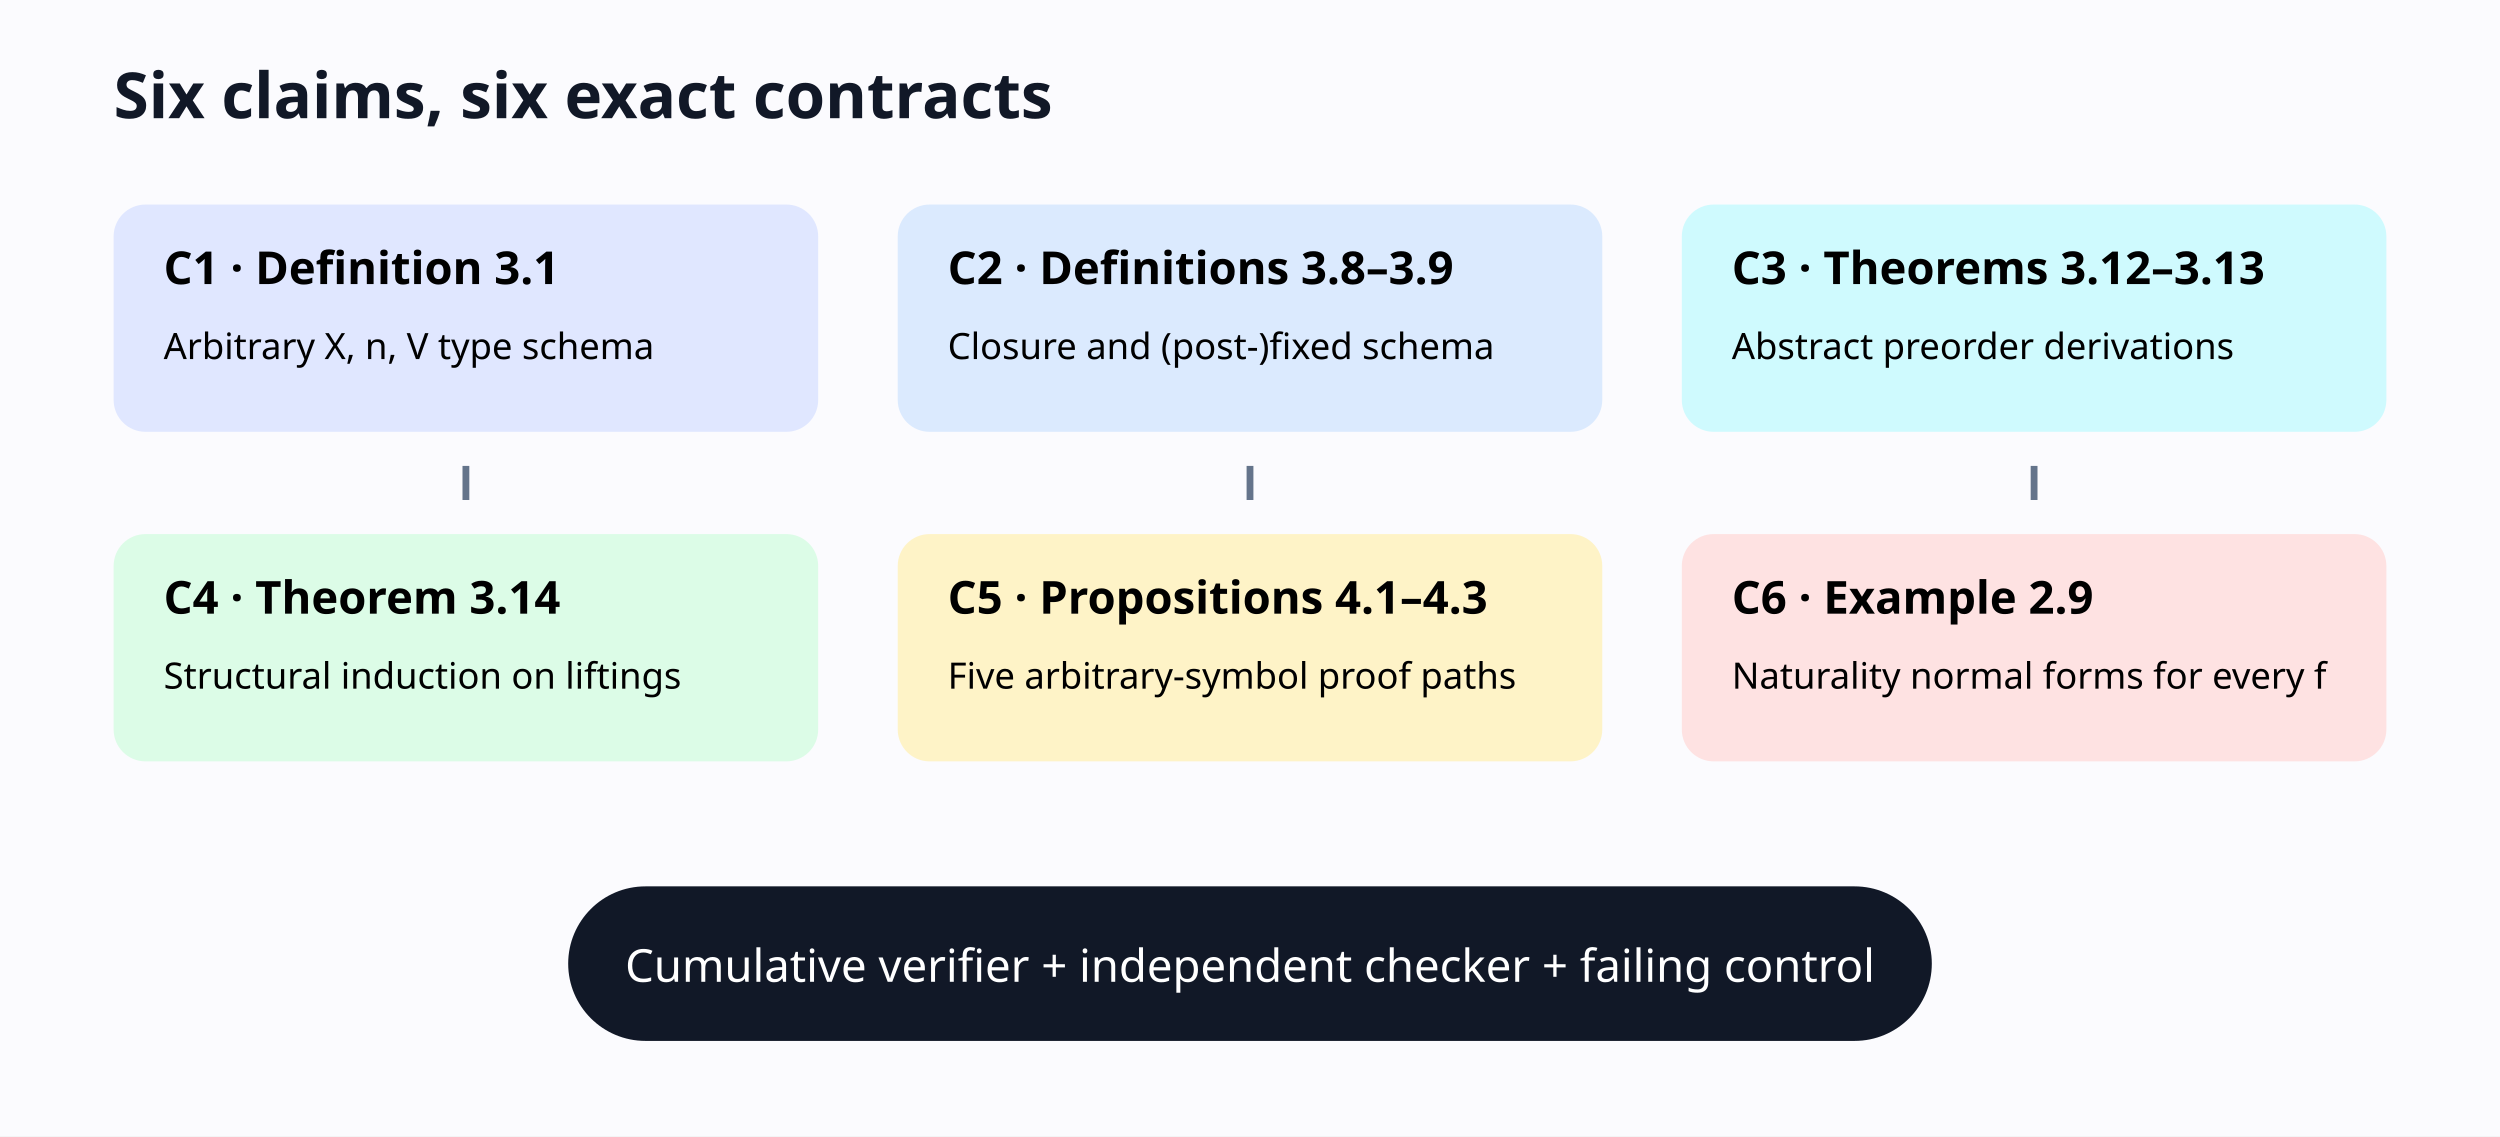
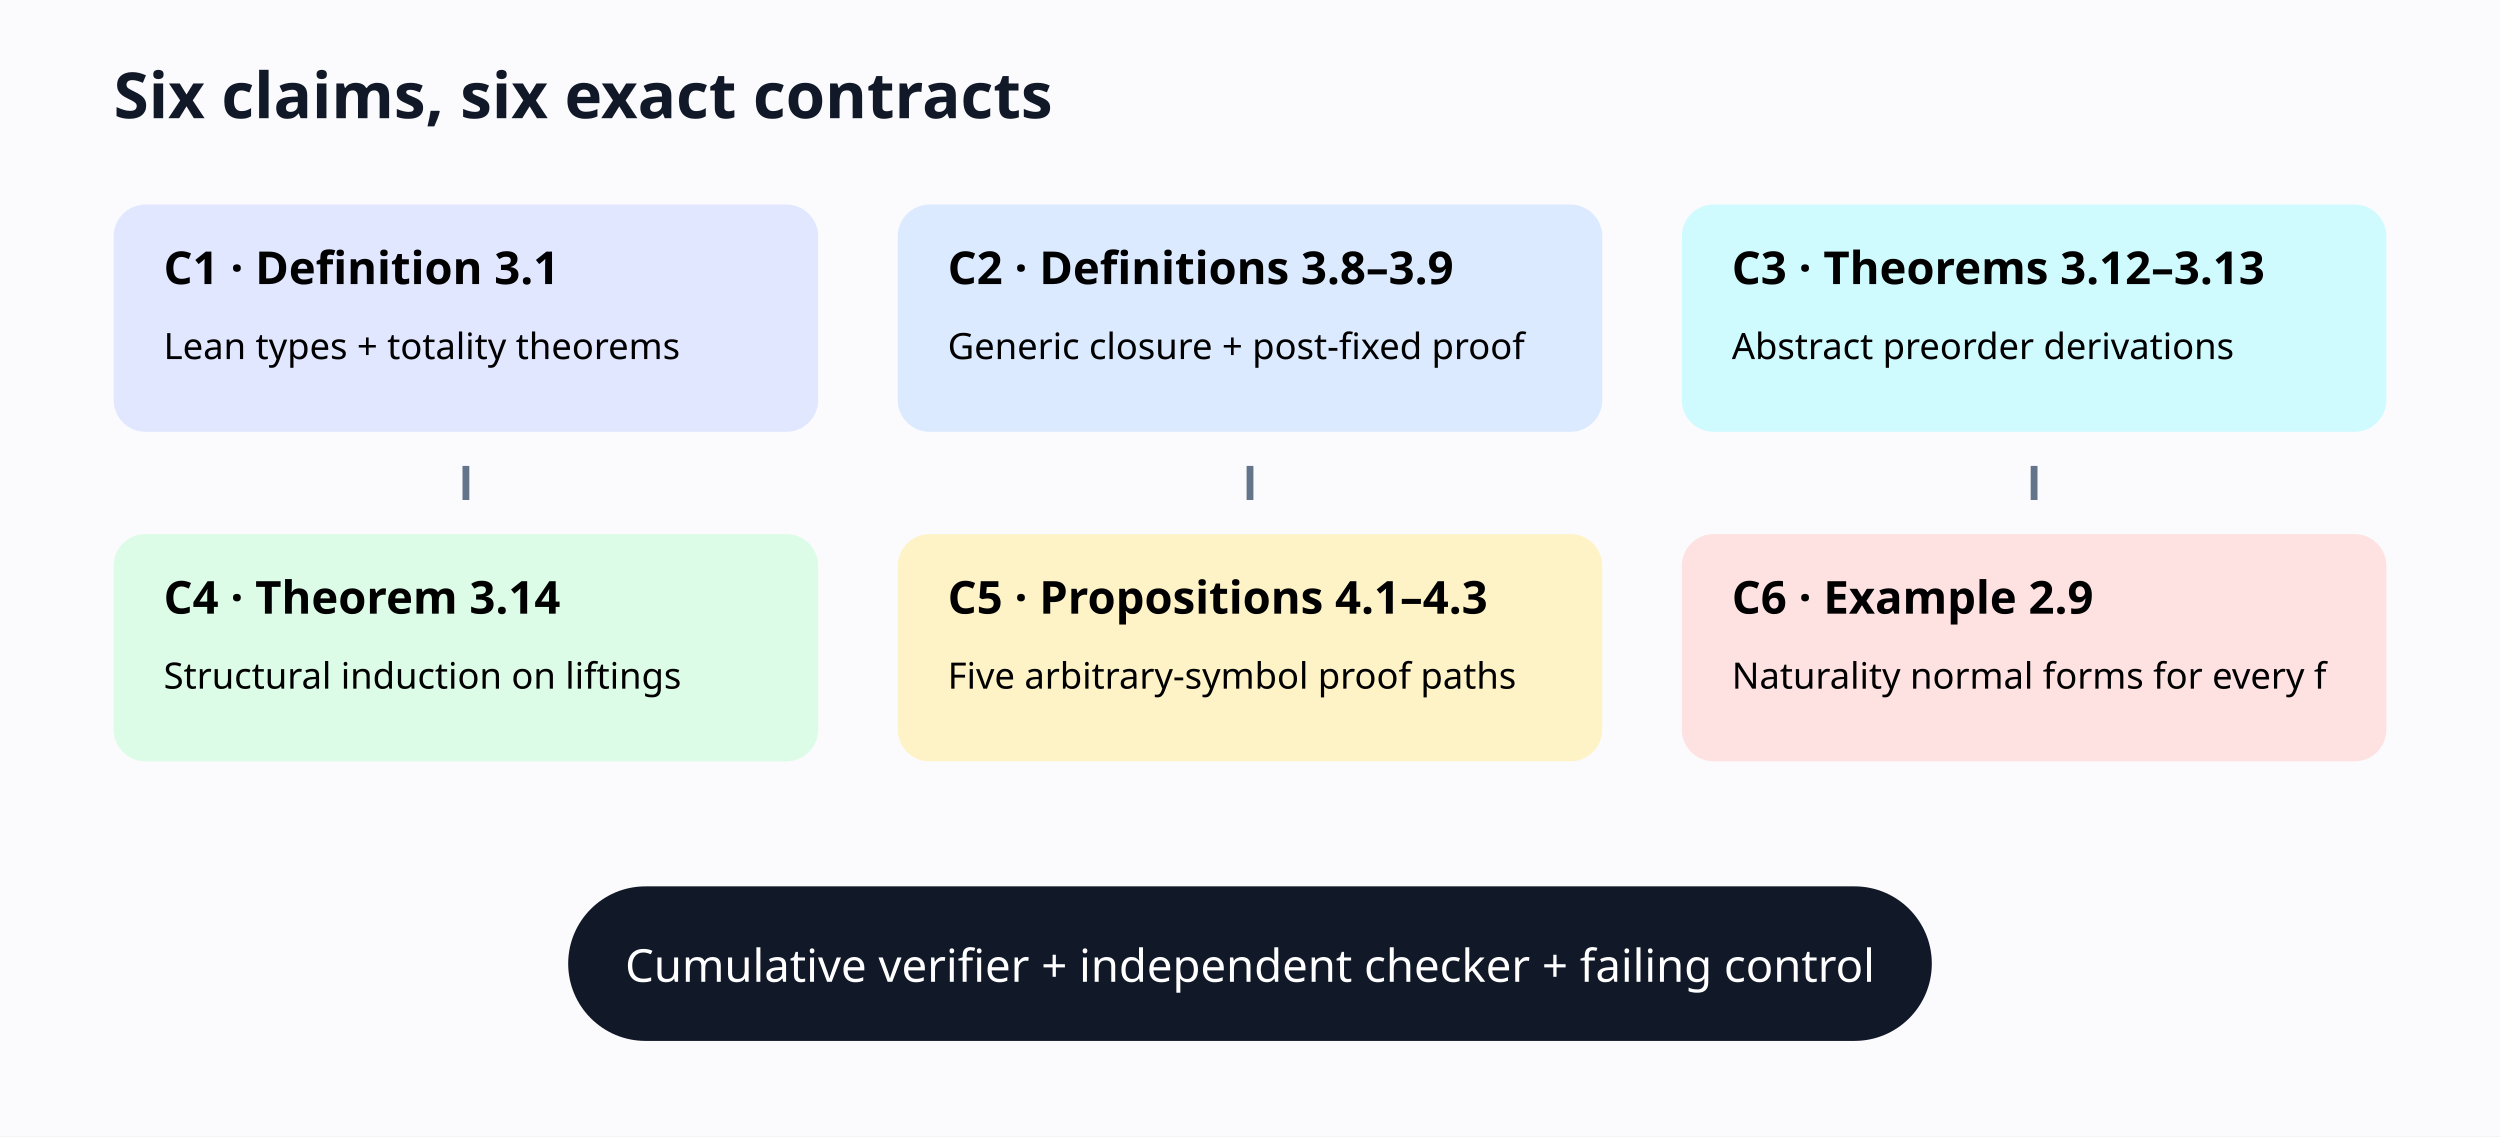
<svg xmlns="http://www.w3.org/2000/svg" width="1100" height="500" viewBox="0 0 1100 500">
  <rect width="1100" height="500" fill="#fbfbfe" />
  <text x="50" y="52" fill="#111827" font-family="sans-serif" font-size="28" font-weight="700">Six claims, six exact contracts</text>
  <g font-family="sans-serif">
    <rect x="50" y="90" width="310" height="100" rx="14" fill="#e0e7ff" />
    <text x="72" y="125" font-size="20" font-weight="700">C1 · Definition 3.1</text>
-     <text x="72" y="158" font-size="16">Arbitrary X, n, V type schema</text>
+     <text x="72" y="158" font-size="16">Lean types + totality theorems</text>
    <rect x="395" y="90" width="310" height="100" rx="14" fill="#dbeafe" />
    <text x="417" y="125" font-size="20" font-weight="700">C2 · Definitions 3.8–3.9</text>
-     <text x="417" y="158" font-size="16">Closure and (post-)fixed schema</text>
+     <text x="417" y="158" font-size="16">Generic closure + post-fixed proof</text>
    <rect x="740" y="90" width="310" height="100" rx="14" fill="#cffafe" />
    <text x="762" y="125" font-size="20" font-weight="700">C3 · Theorems 3.12–3.13</text>
    <text x="762" y="158" font-size="16">Abstract preorder derivations</text>
    <rect x="50" y="235" width="310" height="100" rx="14" fill="#dcfce7" />
    <text x="72" y="270" font-size="20" font-weight="700">C4 · Theorem 3.14</text>
    <text x="72" y="303" font-size="16">Structural induction on liftings</text>
    <rect x="395" y="235" width="310" height="100" rx="14" fill="#fef3c7" />
    <text x="417" y="270" font-size="20" font-weight="700">C5 · Propositions 4.1–4.3</text>
    <text x="417" y="303" font-size="16">Five arbitrary-symbol proof paths</text>
    <rect x="740" y="235" width="310" height="100" rx="14" fill="#fee2e2" />
    <text x="762" y="270" font-size="20" font-weight="700">C6 · Example 2.9</text>
    <text x="762" y="303" font-size="16">Naturality normal forms for every f</text>
    <path d="M205 205 L205 220 M550 205 L550 220 M895 205 L895 220" stroke="#64748b" stroke-width="3" />
    <rect x="250" y="390" width="600" height="68" rx="34" fill="#111827" />
    <text x="550" y="432" text-anchor="middle" fill="#ffffff" font-size="20">Cumulative verifier + independent checker + failing control</text>
  </g>
</svg>
